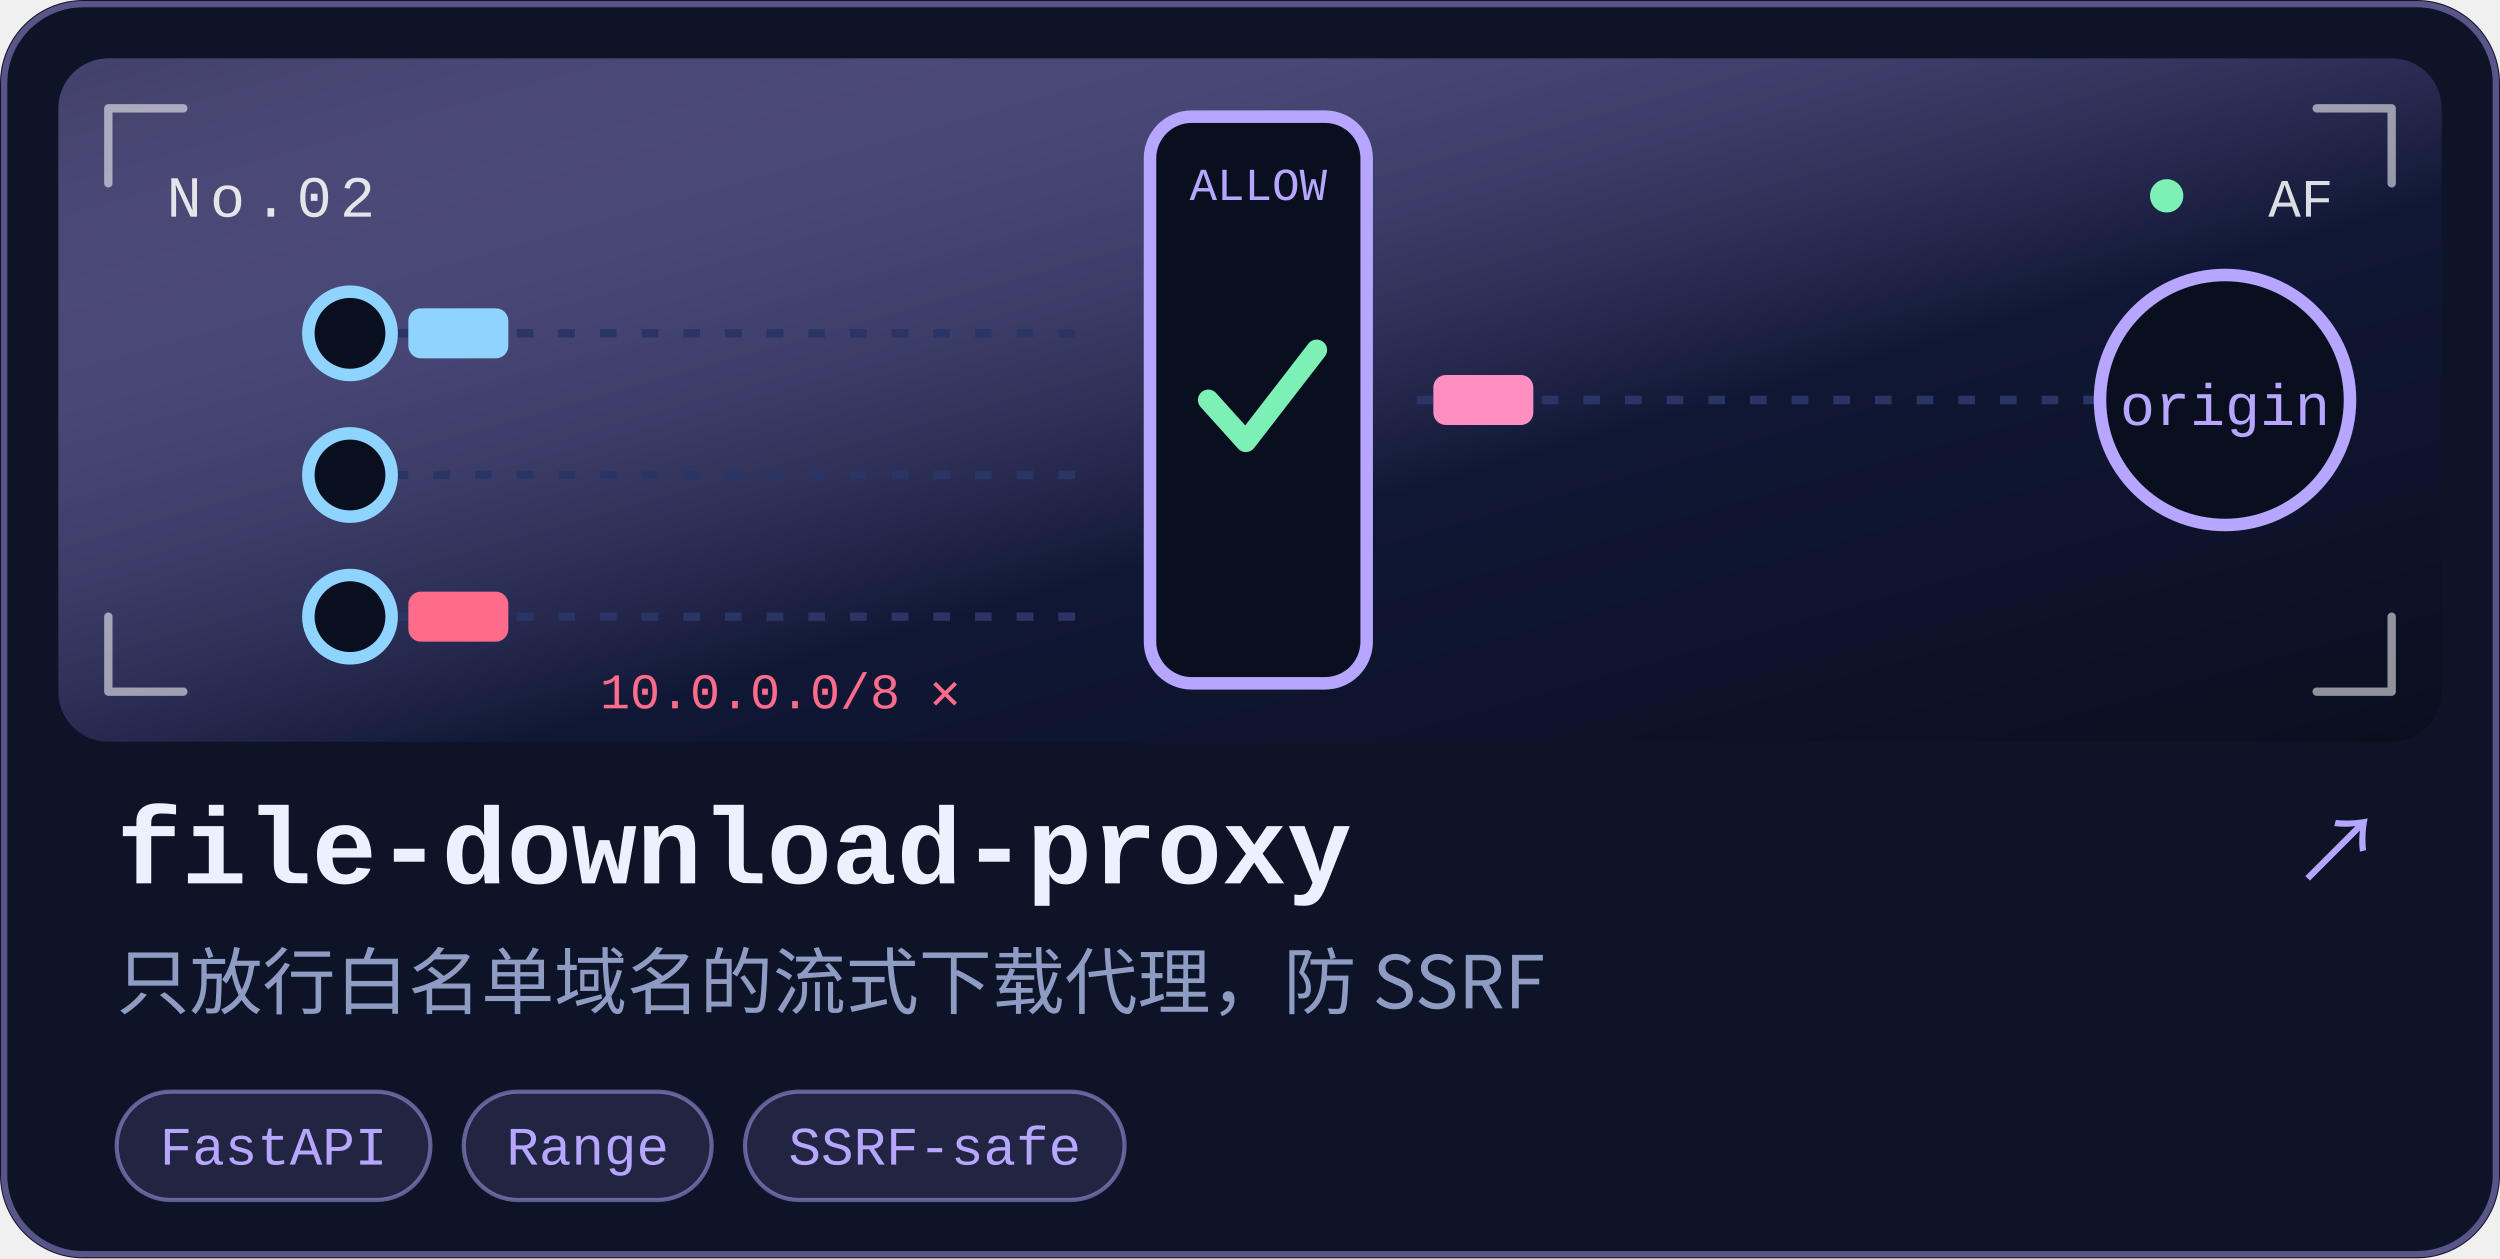
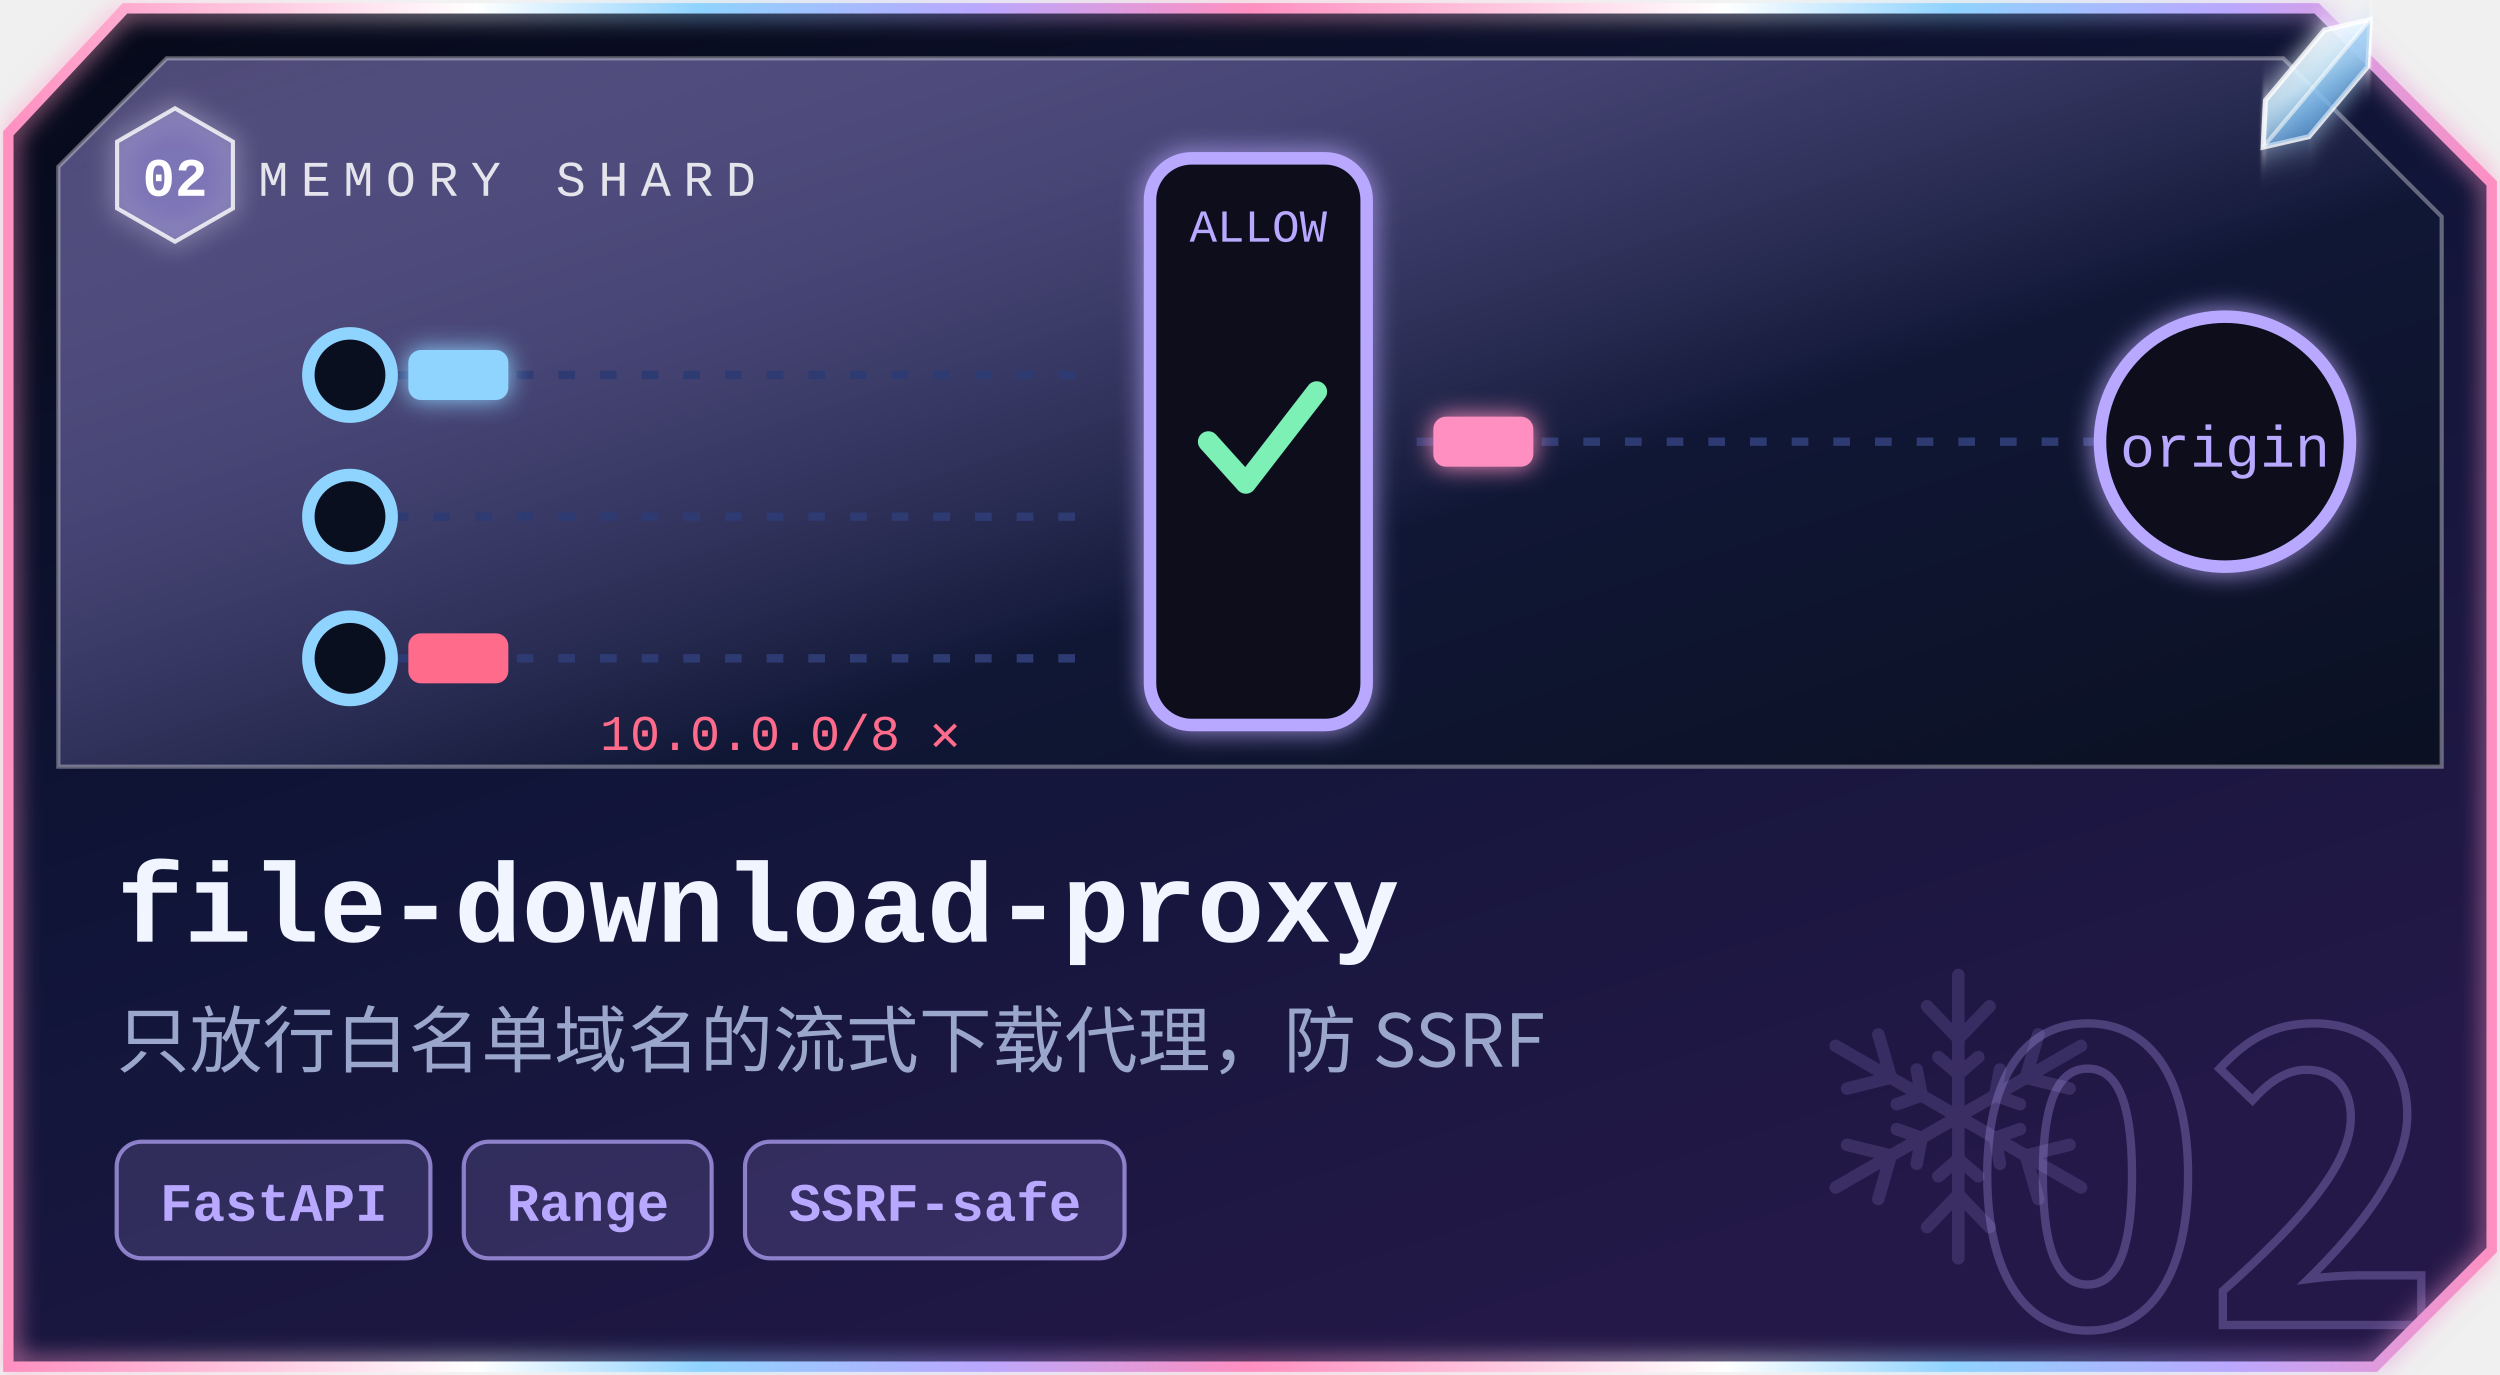
- <svg xmlns="http://www.w3.org/2000/svg" viewBox="0 0 600 302" width="600" height="302" role="img" aria-labelledby="t d">
+ <svg xmlns="http://www.w3.org/2000/svg" viewBox="0 0 600 330" width="600" height="330" role="img" aria-labelledby="t d">
  <style>
  text{font-family:'Segoe UI','Helvetica Neue','PingFang SC','Microsoft YaHei','Noto Sans CJK SC',Arial,sans-serif}
  .m{font-family:ui-monospace,'SFMono-Regular','Cascadia Mono',Consolas,'Liberation Mono',monospace}
+   @keyframes tw{0%,100%{opacity:.15;transform:scale(.55)}50%{opacity:1;transform:scale(1)}}
+   @keyframes bob{50%{transform:translateY(-10px)}}
+   @keyframes pulse{50%{opacity:.3}}
  @media (prefers-reduced-motion:reduce){*{animation:none!important}}
</style>
  <defs>
-     <linearGradient id="bg" x1="0" y1="0" x2="1" y2="1">
-       <stop offset="0" stop-color="#0A0F1F" />
-       <stop offset="1" stop-color="#141B3A" />
+     <linearGradient id="bg" x1="0" y1="0" x2=".6" y2="1">
+       <stop offset="0" stop-color="#060918" />
+       <stop offset=".5" stop-color="#101538" />
+       <stop offset="1" stop-color="#241848" />
    </linearGradient>
    <linearGradient id="brand" x1="0" y1="0" x2="1" y2="0">
      <stop offset="0" stop-color="#FF8FC0" />
      <stop offset="1" stop-color="#8FD3FF" />
    </linearGradient>
+     <linearGradient id="prism" gradientUnits="userSpaceOnUse" x1="0" y1="0" x2="300" y2="0" spreadMethod="repeat">
+       <stop offset="0" stop-color="#FF8FC0" />
+       <stop offset=".2" stop-color="#FFC6DF" />
+       <stop offset=".38" stop-color="#FFFFFF" />
+       <stop offset=".56" stop-color="#8FD3FF" />
+       <stop offset=".78" stop-color="#B9A8FF" />
+       <stop offset="1" stop-color="#FF8FC0" />
+       <animateTransform attributeName="gradientTransform" type="translate" from="0 0" to="300 0" dur="6s" repeatCount="indefinite" />
+     </linearGradient>
+     <linearGradient id="tail" x1="0" y1="0" x2="1" y2="0">
+       <stop offset="0" stop-color="#8FD3FF" stop-opacity="0" />
+       <stop offset=".7" stop-color="#8FD3FF" stop-opacity=".65" />
+       <stop offset="1" stop-color="#fff" />
+     </linearGradient>
+     <linearGradient id="sheen" x1="0" y1="0" x2="1" y2="0">
+       <stop offset="0" stop-color="#fff" stop-opacity="0" />
+       <stop offset=".5" stop-color="#fff" stop-opacity=".22" />
+       <stop offset="1" stop-color="#fff" stop-opacity="0" />
+     </linearGradient>
+     <linearGradient id="crys" x1="0" y1="0" x2="1" y2="1">
+       <stop offset="0" stop-color="#FFFFFF" stop-opacity=".95" />
+       <stop offset=".45" stop-color="#D2F0FF" stop-opacity=".7" />
+       <stop offset="1" stop-color="#4FA8E8" stop-opacity=".25" />
+     </linearGradient>
+     <linearGradient id="auroraP" x1="0" y1="0" x2="1" y2="0">
+       <stop offset="0" stop-color="#FF8FC0" stop-opacity="0" />
+       <stop offset=".4" stop-color="#FF8FC0" />
+       <stop offset="1" stop-color="#B9A8FF" stop-opacity="0" />
+     </linearGradient>
+     <linearGradient id="auroraI" x1="0" y1="0" x2="1" y2="0">
+       <stop offset="0" stop-color="#8FD3FF" stop-opacity="0" />
+       <stop offset=".6" stop-color="#8FD3FF" />
+       <stop offset="1" stop-color="#8FD3FF" stop-opacity="0" />
+     </linearGradient>
+     <filter id="glow" x="-50%" y="-50%" width="200%" height="200%">
+       <feGaussianBlur stdDeviation="3" result="b" />
+       <feMerge>
+         <feMergeNode in="b" />
+         <feMergeNode in="SourceGraphic" />
+       </feMerge>
+     </filter>
+     <filter id="glowL" x="-30%" y="-60%" width="160%" height="220%">
+       <feGaussianBlur stdDeviation="10" result="b" />
+       <feMerge>
+         <feMergeNode in="b" />
+         <feMergeNode in="b" />
+         <feMergeNode in="SourceGraphic" />
+       </feMerge>
+     </filter>
+     <filter id="soft" x="-20%" y="-100%" width="140%" height="300%">
+       <feGaussianBlur stdDeviation="24" />
+     </filter>
    <linearGradient id="ph" x1="0" y1="0" x2="1" y2="1">
-       <stop offset="0" stop-color="#B7A6FF" stop-opacity=".30" />
+       <stop offset="0" stop-color="#B9A8FF" stop-opacity=".38" />
      <stop offset=".6" stop-color="#101735" />
      <stop offset="1" stop-color="#0A0F1F" />
    </linearGradient>
    <clipPath id="pc">
-       <rect x="14" y="14" width="572" height="164" rx="12" />
+       <polygon points="40,14 548,14 586,52 586,184 14,184 14,40" />
+     </clipPath>
+     <clipPath id="cc">
+       <polygon points="30,2 556,2 598,44 598,300 570,328 2,328 2,32" />
    </clipPath>
    <filter id="blur">
      <feGaussianBlur stdDeviation="6" />
    </filter>
-     <style>@keyframes tw{0%,100%{opacity:.15;transform:scale(.6)}50%{opacity:1;transform:scale(1)}}@keyframes pulse{50%{opacity:.3}}
- @keyframes run{from{transform:translateX(0)}to{transform:translateX(var(--d,200px))}}
+     <style>@keyframes run{from{transform:translateX(0)}to{transform:translateX(var(--d,200px))}}
@keyframes dash{to{stroke-dashoffset:-60}}
@keyframes sway{50%{transform:translateY(-5px)}}</style>
  </defs>
-   <rect width="600" height="302" rx="20" fill="#0E1428" />
-   <rect x="1" y="1" width="598" height="300" rx="19" fill="none" stroke="#B7A6FF" stroke-opacity=".45" stroke-width="1.5" />
-   <g clip-path="url(#pc)">
-     <rect x="14" y="14" width="572" height="164" fill="url(#ph)" />
-     <g transform="translate(14 14)">
-       <g stroke="#2A3566" stroke-width="2" stroke-dasharray="4 6">
-         <path d="M70 66H250M70 100H250M70 134H250M326 82H520" />
-       </g>
-       <circle cx="70" cy="66" r="10" fill="#0A0F1F" stroke="#8FD3FF" stroke-width="3" />
-       <circle cx="70" cy="100" r="10" fill="#0A0F1F" stroke="#8FD3FF" stroke-width="3" />
-       <circle cx="70" cy="134" r="10" fill="#0A0F1F" stroke="#8FD3FF" stroke-width="3" />
+   <g clip-path="url(#cc)">
+     <rect width="600" height="330" fill="url(#bg)" />
+     <g clip-path="url(#pc)">
+       <rect width="600" height="200" fill="url(#ph)" />
+       <g transform="translate(14 14)">
+         <g stroke="#2E3A72" stroke-width="2" stroke-dasharray="4 6">
+           <path d="M70 76H250M70 110H250M70 144H250M326 92H520" />
+         </g>
+         <circle cx="70" cy="76" r="10" fill="#0A0F1F" stroke="#8FD3FF" stroke-width="3" />
+         <circle cx="70" cy="110" r="10" fill="#0A0F1F" stroke="#8FD3FF" stroke-width="3" />
+         <circle cx="70" cy="144" r="10" fill="#0A0F1F" stroke="#8FD3FF" stroke-width="3" />
+         <g filter="url(#glow)">
+           <rect x="262" y="24" width="52" height="136" rx="10" fill="#0A0F1F" stroke="#B9A8FF" stroke-width="3" />
+           <path d="M276 92l9 10 17-22" fill="none" stroke="#7CF0B5" stroke-width="5" stroke-linecap="round" stroke-linejoin="round" />
+         </g>
+         <text x="288" y="44" class="m" font-size="11" fill="#B9A8FF" text-anchor="middle">ALLOW</text>
+         <circle cx="520" cy="92" r="30" fill="#0A0F1F" stroke="#B9A8FF" stroke-width="3" filter="url(#glow)" />
+         <text x="520" y="98" class="m" font-size="14" fill="#B9A8FF" text-anchor="middle">origin</text>
+         <g style="--d:170px">
+           <rect x="84" y="70" width="24" height="12" rx="3" fill="#8FD3FF" filter="url(#glow)" style="animation:run 2.6s linear infinite" />
+         </g>
+         <g style="--d:180px">
+           <rect x="330" y="86" width="24" height="12" rx="3" fill="#FF8FC0" filter="url(#glow)" style="animation:run 2.6s linear infinite .8s" />
+         </g>
+         <g>
+           <rect x="84" y="138" width="24" height="12" rx="3" fill="#FF6B8B">
+             <animate attributeName="x" values="84;226;226" keyTimes="0;.7;1" dur="3.2s" repeatCount="indefinite" />
+             <animate attributeName="opacity" values="1;1;0" keyTimes="0;.7;1" dur="3.2s" repeatCount="indefinite" />
+           </rect>
+           <text x="130" y="166" class="m" font-size="12" fill="#FF6B8B">10.0.0.0/8 ✕</text>
+         </g>
+       </g>
+       <g transform="translate(14 14)">
+         <g opacity="0.3">
+           <circle r="1.1" fill="#fff" />
+           <animateTransform attributeName="transform" type="translate" values="164.8 -12;126.6 182" dur="8.9s" begin="-6.2s" repeatCount="indefinite" />
+         </g>
+         <g opacity="0.6">
+           <g>
+             <g transform="translate(0 0)" stroke="#D2F0FF" stroke-width="1.1" stroke-linecap="round" fill="none">
+               <path transform="rotate(0)" d="M0 0V-7.7M0 -4.2L1.7 -6M0 -4.2L-1.7 -6M0 -2.3L1.1 -3.2M0 -2.3L-1.1 -3.2" />
+               <path transform="rotate(60)" d="M0 0V-7.7M0 -4.2L1.7 -6M0 -4.2L-1.7 -6M0 -2.3L1.1 -3.2M0 -2.3L-1.1 -3.2" />
+               <path transform="rotate(120)" d="M0 0V-7.7M0 -4.2L1.7 -6M0 -4.2L-1.7 -6M0 -2.3L1.1 -3.2M0 -2.3L-1.1 -3.2" />
+               <path transform="rotate(180)" d="M0 0V-7.7M0 -4.2L1.7 -6M0 -4.2L-1.7 -6M0 -2.3L1.1 -3.2M0 -2.3L-1.1 -3.2" />
+               <path transform="rotate(240)" d="M0 0V-7.7M0 -4.2L1.7 -6M0 -4.2L-1.7 -6M0 -2.3L1.1 -3.2M0 -2.3L-1.1 -3.2" />
+               <path transform="rotate(300)" d="M0 0V-7.7M0 -4.2L1.7 -6M0 -4.2L-1.7 -6M0 -2.3L1.1 -3.2M0 -2.3L-1.1 -3.2" />
+             </g>
+             <animateTransform attributeName="transform" type="rotate" from="0 0 0" to="-360 0 0" dur="8s" repeatCount="indefinite" />
+           </g>
+           <animateTransform attributeName="transform" type="translate" values="366.2 -12;371.1 182" dur="9.7s" begin="-6.3s" repeatCount="indefinite" />
+         </g>
+         <g opacity="0.5">
+           <g>
+             <g transform="translate(0 0)" stroke="#D2F0FF" stroke-width="1.1" stroke-linecap="round" fill="none">
+               <path transform="rotate(0)" d="M0 0V-5.2M0 -2.9L1.1 -4.1M0 -2.9L-1.1 -4.1M0 -1.6L0.7 -2.2M0 -1.6L-0.7 -2.2" />
+               <path transform="rotate(60)" d="M0 0V-5.2M0 -2.9L1.1 -4.1M0 -2.9L-1.1 -4.1M0 -1.6L0.7 -2.2M0 -1.6L-0.7 -2.2" />
+               <path transform="rotate(120)" d="M0 0V-5.2M0 -2.9L1.1 -4.1M0 -2.9L-1.1 -4.1M0 -1.6L0.7 -2.2M0 -1.6L-0.7 -2.2" />
+               <path transform="rotate(180)" d="M0 0V-5.2M0 -2.9L1.1 -4.1M0 -2.9L-1.1 -4.1M0 -1.6L0.7 -2.2M0 -1.6L-0.7 -2.2" />
+               <path transform="rotate(240)" d="M0 0V-5.2M0 -2.9L1.1 -4.1M0 -2.9L-1.1 -4.1M0 -1.6L0.7 -2.2M0 -1.6L-0.7 -2.2" />
+               <path transform="rotate(300)" d="M0 0V-5.2M0 -2.9L1.1 -4.1M0 -2.9L-1.1 -4.1M0 -1.6L0.7 -2.2M0 -1.6L-0.7 -2.2" />
+             </g>
+             <animateTransform attributeName="transform" type="rotate" from="0 0 0" to="360 0 0" dur="11.4s" repeatCount="indefinite" />
+           </g>
+           <animateTransform attributeName="transform" type="translate" values="303.9 -12;330.7 182" dur="11s" begin="-2.6s" repeatCount="indefinite" />
+         </g>
+         <g opacity="0.5">
+           <g>
+             <g transform="translate(0 0)" stroke="#D2F0FF" stroke-width="1.1" stroke-linecap="round" fill="none">
+               <path transform="rotate(0)" d="M0 0V-5.2M0 -2.9L1.1 -4.1M0 -2.9L-1.1 -4.1M0 -1.6L0.7 -2.2M0 -1.6L-0.7 -2.2" />
+               <path transform="rotate(60)" d="M0 0V-5.2M0 -2.9L1.1 -4.1M0 -2.9L-1.1 -4.1M0 -1.6L0.7 -2.2M0 -1.6L-0.7 -2.2" />
+               <path transform="rotate(120)" d="M0 0V-5.2M0 -2.9L1.1 -4.1M0 -2.9L-1.1 -4.1M0 -1.6L0.7 -2.2M0 -1.6L-0.7 -2.2" />
+               <path transform="rotate(180)" d="M0 0V-5.2M0 -2.9L1.1 -4.1M0 -2.9L-1.1 -4.1M0 -1.6L0.7 -2.2M0 -1.6L-0.7 -2.2" />
+               <path transform="rotate(240)" d="M0 0V-5.2M0 -2.9L1.1 -4.1M0 -2.9L-1.1 -4.1M0 -1.6L0.7 -2.2M0 -1.6L-0.7 -2.2" />
+               <path transform="rotate(300)" d="M0 0V-5.2M0 -2.9L1.1 -4.1M0 -2.9L-1.1 -4.1M0 -1.6L0.7 -2.2M0 -1.6L-0.7 -2.2" />
+             </g>
+             <animateTransform attributeName="transform" type="rotate" from="0 0 0" to="360 0 0" dur="7.9s" repeatCount="indefinite" />
+           </g>
+           <animateTransform attributeName="transform" type="translate" values="75.5 -12;66.5 182" dur="6.3s" begin="-3.9s" repeatCount="indefinite" />
+         </g>
+         <g opacity="0.3">
+           <g>
+             <g transform="translate(0 0)" stroke="#D2F0FF" stroke-width="1.1" stroke-linecap="round" fill="none">
+               <path transform="rotate(0)" d="M0 0V-5.6M0 -3.1L1.2 -4.4M0 -3.1L-1.2 -4.4M0 -1.7L0.8 -2.4M0 -1.7L-0.8 -2.4" />
+               <path transform="rotate(60)" d="M0 0V-5.6M0 -3.1L1.2 -4.4M0 -3.1L-1.2 -4.4M0 -1.7L0.8 -2.4M0 -1.7L-0.8 -2.4" />
+               <path transform="rotate(120)" d="M0 0V-5.6M0 -3.1L1.2 -4.4M0 -3.1L-1.2 -4.4M0 -1.7L0.8 -2.4M0 -1.7L-0.8 -2.4" />
+               <path transform="rotate(180)" d="M0 0V-5.6M0 -3.1L1.2 -4.4M0 -3.1L-1.2 -4.4M0 -1.7L0.8 -2.4M0 -1.7L-0.8 -2.4" />
+               <path transform="rotate(240)" d="M0 0V-5.6M0 -3.1L1.2 -4.4M0 -3.1L-1.2 -4.4M0 -1.7L0.8 -2.4M0 -1.7L-0.8 -2.4" />
+               <path transform="rotate(300)" d="M0 0V-5.6M0 -3.1L1.2 -4.4M0 -3.1L-1.2 -4.4M0 -1.7L0.8 -2.4M0 -1.7L-0.8 -2.4" />
+             </g>
+             <animateTransform attributeName="transform" type="rotate" from="0 0 0" to="360 0 0" dur="10.5s" repeatCount="indefinite" />
+           </g>
+           <animateTransform attributeName="transform" type="translate" values="160.8 -12;163.6 182" dur="7.7s" begin="-4.4s" repeatCount="indefinite" />
+         </g>
+         <g opacity="0.4">
+           <circle r="1.5" fill="#fff" />
+           <animateTransform attributeName="transform" type="translate" values="292.1 -12;260.6 182" dur="6.5s" begin="-2.5s" repeatCount="indefinite" />
+         </g>
+         <g opacity="0.4">
+           <circle r="1.5" fill="#fff" />
+           <animateTransform attributeName="transform" type="translate" values="235.8 -12;267.6 182" dur="6.4s" begin="-2.7s" repeatCount="indefinite" />
+         </g>
+         <g opacity="0.5">
+           <g>
+             <g transform="translate(0 0)" stroke="#D2F0FF" stroke-width="1.1" stroke-linecap="round" fill="none">
+               <path transform="rotate(0)" d="M0 0V-6.4M0 -3.5L1.4 -5M0 -3.5L-1.4 -5M0 -1.9L0.9 -2.7M0 -1.9L-0.9 -2.7" />
+               <path transform="rotate(60)" d="M0 0V-6.4M0 -3.5L1.4 -5M0 -3.5L-1.4 -5M0 -1.9L0.9 -2.7M0 -1.9L-0.9 -2.7" />
+               <path transform="rotate(120)" d="M0 0V-6.4M0 -3.5L1.4 -5M0 -3.5L-1.4 -5M0 -1.9L0.9 -2.7M0 -1.9L-0.9 -2.7" />
+               <path transform="rotate(180)" d="M0 0V-6.4M0 -3.5L1.4 -5M0 -3.5L-1.4 -5M0 -1.9L0.9 -2.7M0 -1.9L-0.9 -2.7" />
+               <path transform="rotate(240)" d="M0 0V-6.4M0 -3.5L1.4 -5M0 -3.5L-1.4 -5M0 -1.9L0.9 -2.7M0 -1.9L-0.9 -2.7" />
+               <path transform="rotate(300)" d="M0 0V-6.4M0 -3.5L1.4 -5M0 -3.5L-1.4 -5M0 -1.9L0.9 -2.7M0 -1.9L-0.9 -2.7" />
+             </g>
+             <animateTransform attributeName="transform" type="rotate" from="0 0 0" to="360 0 0" dur="9.1s" repeatCount="indefinite" />
+           </g>
+           <animateTransform attributeName="transform" type="translate" values="33.8 -12;56.9 182" dur="6s" begin="-1.1s" repeatCount="indefinite" />
+         </g>
+         <g opacity="0.4">
+           <circle r="2.1" fill="#fff" />
+           <animateTransform attributeName="transform" type="translate" values="25.2 -12;28.4 182" dur="8.8s" begin="-5.3s" repeatCount="indefinite" />
+         </g>
+         <g opacity="0.3">
+           <g>
+             <g transform="translate(0 0)" stroke="#D2F0FF" stroke-width="1.1" stroke-linecap="round" fill="none">
+               <path transform="rotate(0)" d="M0 0V-7.5M0 -4.1L1.7 -5.9M0 -4.1L-1.6 -5.9M0 -2.2L1.1 -3.1M0 -2.2L-1 -3.1" />
+               <path transform="rotate(60)" d="M0 0V-7.5M0 -4.1L1.7 -5.9M0 -4.1L-1.6 -5.9M0 -2.2L1.1 -3.1M0 -2.2L-1 -3.1" />
+               <path transform="rotate(120)" d="M0 0V-7.5M0 -4.1L1.7 -5.9M0 -4.1L-1.6 -5.9M0 -2.2L1.1 -3.1M0 -2.2L-1 -3.1" />
+               <path transform="rotate(180)" d="M0 0V-7.5M0 -4.1L1.7 -5.9M0 -4.1L-1.6 -5.9M0 -2.2L1.1 -3.1M0 -2.2L-1 -3.1" />
+               <path transform="rotate(240)" d="M0 0V-7.5M0 -4.1L1.7 -5.9M0 -4.1L-1.6 -5.9M0 -2.2L1.1 -3.1M0 -2.2L-1 -3.1" />
+               <path transform="rotate(300)" d="M0 0V-7.5M0 -4.1L1.7 -5.9M0 -4.1L-1.6 -5.9M0 -2.2L1.1 -3.1M0 -2.2L-1 -3.1" />
+             </g>
+             <animateTransform attributeName="transform" type="rotate" from="0 0 0" to="-360 0 0" dur="6.9s" repeatCount="indefinite" />
+           </g>
+           <animateTransform attributeName="transform" type="translate" values="451.9 -12;432.9 182" dur="10.8s" begin="-2.7s" repeatCount="indefinite" />
+         </g>
+         <g opacity="0.5">
+           <circle r="1.7" fill="#fff" />
+           <animateTransform attributeName="transform" type="translate" values="553.3 -12;529.7 182" dur="8.5s" begin="-6.4s" repeatCount="indefinite" />
+         </g>
+         <g opacity="0.4">
+           <circle r="2.4" fill="#fff" />
+           <animateTransform attributeName="transform" type="translate" values="70.3 -12;110.9 182" dur="8.7s" begin="-4.1s" repeatCount="indefinite" />
+         </g>
+       </g>
+       <rect x="-200" y="0" width="120" height="200" fill="url(#sheen)" transform="skewX(-20)">
+         <animate attributeName="x" values="-200;900;900" keyTimes="0;.35;1" dur="6s" begin="3s" repeatCount="indefinite" />
+       </rect>
+     </g>
+     <polygon points="40,14 548,14 586,52 586,184 14,184 14,40" fill="none" stroke="#fff" stroke-opacity=".35" />
+     <text x="586" y="318" text-anchor="end" font-size="96" font-weight="900" fill="none" stroke="#B9A8FF" stroke-opacity=".28" stroke-width="2">02</text>
+     <g opacity=".16">
+       <animateTransform attributeName="transform" type="rotate" from="0 470 268" to="360 470 268" dur="30s" repeatCount="indefinite" />
+       <g transform="translate(470 268)" stroke="#B9A8FF" stroke-width="3" stroke-linecap="round" fill="none">
+         <path transform="rotate(0)" d="M0 0V-34M0 -18.7L7.5 -26.5M0 -18.7L-7.5 -26.5M0 -10.2L4.8 -14.3M0 -10.2L-4.8 -14.3" />
+         <path transform="rotate(60)" d="M0 0V-34M0 -18.7L7.5 -26.5M0 -18.7L-7.5 -26.5M0 -10.2L4.8 -14.3M0 -10.2L-4.8 -14.3" />
+         <path transform="rotate(120)" d="M0 0V-34M0 -18.7L7.5 -26.5M0 -18.7L-7.5 -26.5M0 -10.2L4.8 -14.3M0 -10.2L-4.8 -14.3" />
+         <path transform="rotate(180)" d="M0 0V-34M0 -18.7L7.5 -26.5M0 -18.7L-7.5 -26.5M0 -10.2L4.8 -14.3M0 -10.2L-4.8 -14.3" />
+         <path transform="rotate(240)" d="M0 0V-34M0 -18.7L7.5 -26.5M0 -18.7L-7.5 -26.5M0 -10.2L4.8 -14.3M0 -10.2L-4.8 -14.3" />
+         <path transform="rotate(300)" d="M0 0V-34M0 -18.7L7.5 -26.5M0 -18.7L-7.5 -26.5M0 -10.2L4.8 -14.3M0 -10.2L-4.8 -14.3" />
+       </g>
+     </g>
+   </g>
+   <polygon points="30,2 556,2 598,44 598,300 570,328 2,328 2,32" fill="none" stroke="url(#prism)" stroke-width="2.5" filter="url(#glow)">
+     <animate attributeName="stroke-opacity" values=".5;1;.5" dur="4s" repeatCount="indefinite" />
+   </polygon>
+   <g transform="translate(556 2)">
+     <g transform="translate(0 18)">
      <g>
-         <rect x="262" y="14" width="52" height="136" rx="10" fill="#0A0F1F" stroke="#B7A6FF" stroke-width="3" />
-         <path d="M276 82l9 10 17-22" fill="none" stroke="#7CF0B5" stroke-width="5" stroke-linecap="round" stroke-linejoin="round" />
-         <text x="288" y="34" class="m" font-size="11" fill="#B7A6FF" text-anchor="middle">ALLOW</text>
-       </g>
-       <circle cx="520" cy="82" r="30" fill="#0A0F1F" stroke="#B7A6FF" stroke-width="3" />
-       <text x="520" y="88" class="m" font-size="14" fill="#B7A6FF" text-anchor="middle">origin</text>
-       <g style="--d:170px">
-         <rect x="84" y="60" width="24" height="12" rx="3" fill="#8FD3FF" style="animation:run 2.6s linear infinite" />
-       </g>
-       <g style="--d:180px">
-         <rect x="330" y="76" width="24" height="12" rx="3" fill="#FF8FC0" style="animation:run 2.6s linear infinite .8s" />
-       </g>
-       <g>
-         <rect x="84" y="128" width="24" height="12" rx="3" fill="#FF6B8B">
-           <animate attributeName="x" values="84;226;226" keyTimes="0;.7;1" dur="3.2s" repeatCount="indefinite" />
-           <animate attributeName="opacity" values="1;1;0" keyTimes="0;.7;1" dur="3.2s" repeatCount="indefinite" />
-         </rect>
-         <text x="130" y="156" class="m" font-size="12" fill="#FF6B8B">10.0.0.0/8 ✕</text>
+         <animateTransform attributeName="transform" type="translate" values="0 0;0 -10;0 0" dur="4s" begin="-0s" repeatCount="indefinite" />
+         <g transform="rotate(40)" filter="url(#glow)">
+           <polygon points="0,-20 6.8,-11 6.8,11 0,20 -6.8,11 -6.8,-11" fill="url(#crys)" stroke="#fff" stroke-opacity=".8" stroke-width="1.2" />
+           <polygon points="0,-20 6.8,-11 6.8,11 0,20" fill="#3F8FD8" fill-opacity=".3" />
+           <path d="M0 -20V20" stroke="#fff" stroke-opacity=".55" />
+         </g>
      </g>
    </g>
  </g>
-   <path d="M26 44V26H44M556 26H574V44M574 148V166H556M44 166H26V148" fill="none" opacity=".55" stroke="#fff" stroke-width="2" stroke-linecap="round" stroke-linejoin="round" />
-   <text x="40" y="52" class="m" font-size="14" fill="#fff" opacity=".85" letter-spacing="2">No.02</text>
-   <circle cx="520" cy="47" r="4" fill="#7CF0B5" style="animation:pulse 2.4s ease-in-out infinite" />
-   <text x="560" y="52" class="m" font-size="13" fill="#fff" opacity=".85" text-anchor="end">AF</text>
-   <text x="28" y="212" class="m" font-size="26" font-weight="700" fill="#EAF2FF">file-download-proxy</text>
-   <text x="572" y="212" font-size="22" fill="#B7A6FF" text-anchor="end">↗</text>
-   <text x="28" y="242" font-size="17.5" fill="#8E9BC2">只放行白名单域名的流式下载代理，防 SSRF</text>
-   <g transform="translate(28 262)">
-     <rect width="75.3" height="26" rx="13" fill="#B7A6FF" fill-opacity=".12" stroke="#B7A6FF" stroke-opacity=".5" />
-     <text x="37.65" y="17.5" text-anchor="middle" font-size="13" fill="#B7A6FF" class="m">FastAPI</text>
-   </g>
-   <g transform="translate(111.3 262)">
-     <rect width="59.5" height="26" rx="13" fill="#B7A6FF" fill-opacity=".12" stroke="#B7A6FF" stroke-opacity=".5" />
-     <text x="29.75" y="17.5" text-anchor="middle" font-size="13" fill="#B7A6FF" class="m">Range</text>
-   </g>
-   <g transform="translate(178.8 262)">
-     <rect width="91.1" height="26" rx="13" fill="#B7A6FF" fill-opacity=".12" stroke="#B7A6FF" stroke-opacity=".5" />
-     <text x="45.55" y="17.5" text-anchor="middle" font-size="13" fill="#B7A6FF" class="m">SSRF-safe</text>
+   <g transform="translate(26 26)">
+     <polygon points="16,0 29.9,8 29.9,24 16,32 2.1,24 2.1,8" fill="#B9A8FF" fill-opacity=".25" stroke="#fff" stroke-opacity=".8" filter="url(#glow)" />
+     <text x="16" y="21" text-anchor="middle" class="m" font-size="13" font-weight="900" fill="#fff">02</text>
+   </g>
+   <text x="62" y="47" class="m" font-size="12" fill="#fff" opacity=".85" letter-spacing="3">MEMORY SHARD</text>
+   <text x="28" y="226" class="m" font-size="27" font-weight="800" fill="#F0F5FF">file-download-proxy</text>
+   <text x="28" y="256" font-size="17.5" fill="#9AA6CC">只放行白名单域名的流式下载代理，防 SSRF</text>
+   <g transform="translate(28 274)">
+     <rect width="75.3" height="28" rx="6" fill="#B9A8FF" fill-opacity=".16" stroke="#B9A8FF" stroke-opacity=".7" />
+     <text x="37.7" y="19" text-anchor="middle" font-size="13" fill="#B9A8FF" class="m" font-weight="700">FastAPI</text>
+   </g>
+   <g transform="translate(111.3 274)">
+     <rect width="59.5" height="28" rx="6" fill="#B9A8FF" fill-opacity=".16" stroke="#B9A8FF" stroke-opacity=".7" />
+     <text x="29.8" y="19" text-anchor="middle" font-size="13" fill="#B9A8FF" class="m" font-weight="700">Range</text>
+   </g>
+   <g transform="translate(178.8 274)">
+     <rect width="91.1" height="28" rx="6" fill="#B9A8FF" fill-opacity=".16" stroke="#B9A8FF" stroke-opacity=".7" />
+     <text x="45.6" y="19" text-anchor="middle" font-size="13" fill="#B9A8FF" class="m" font-weight="700">SSRF-safe</text>
  </g>
</svg>
